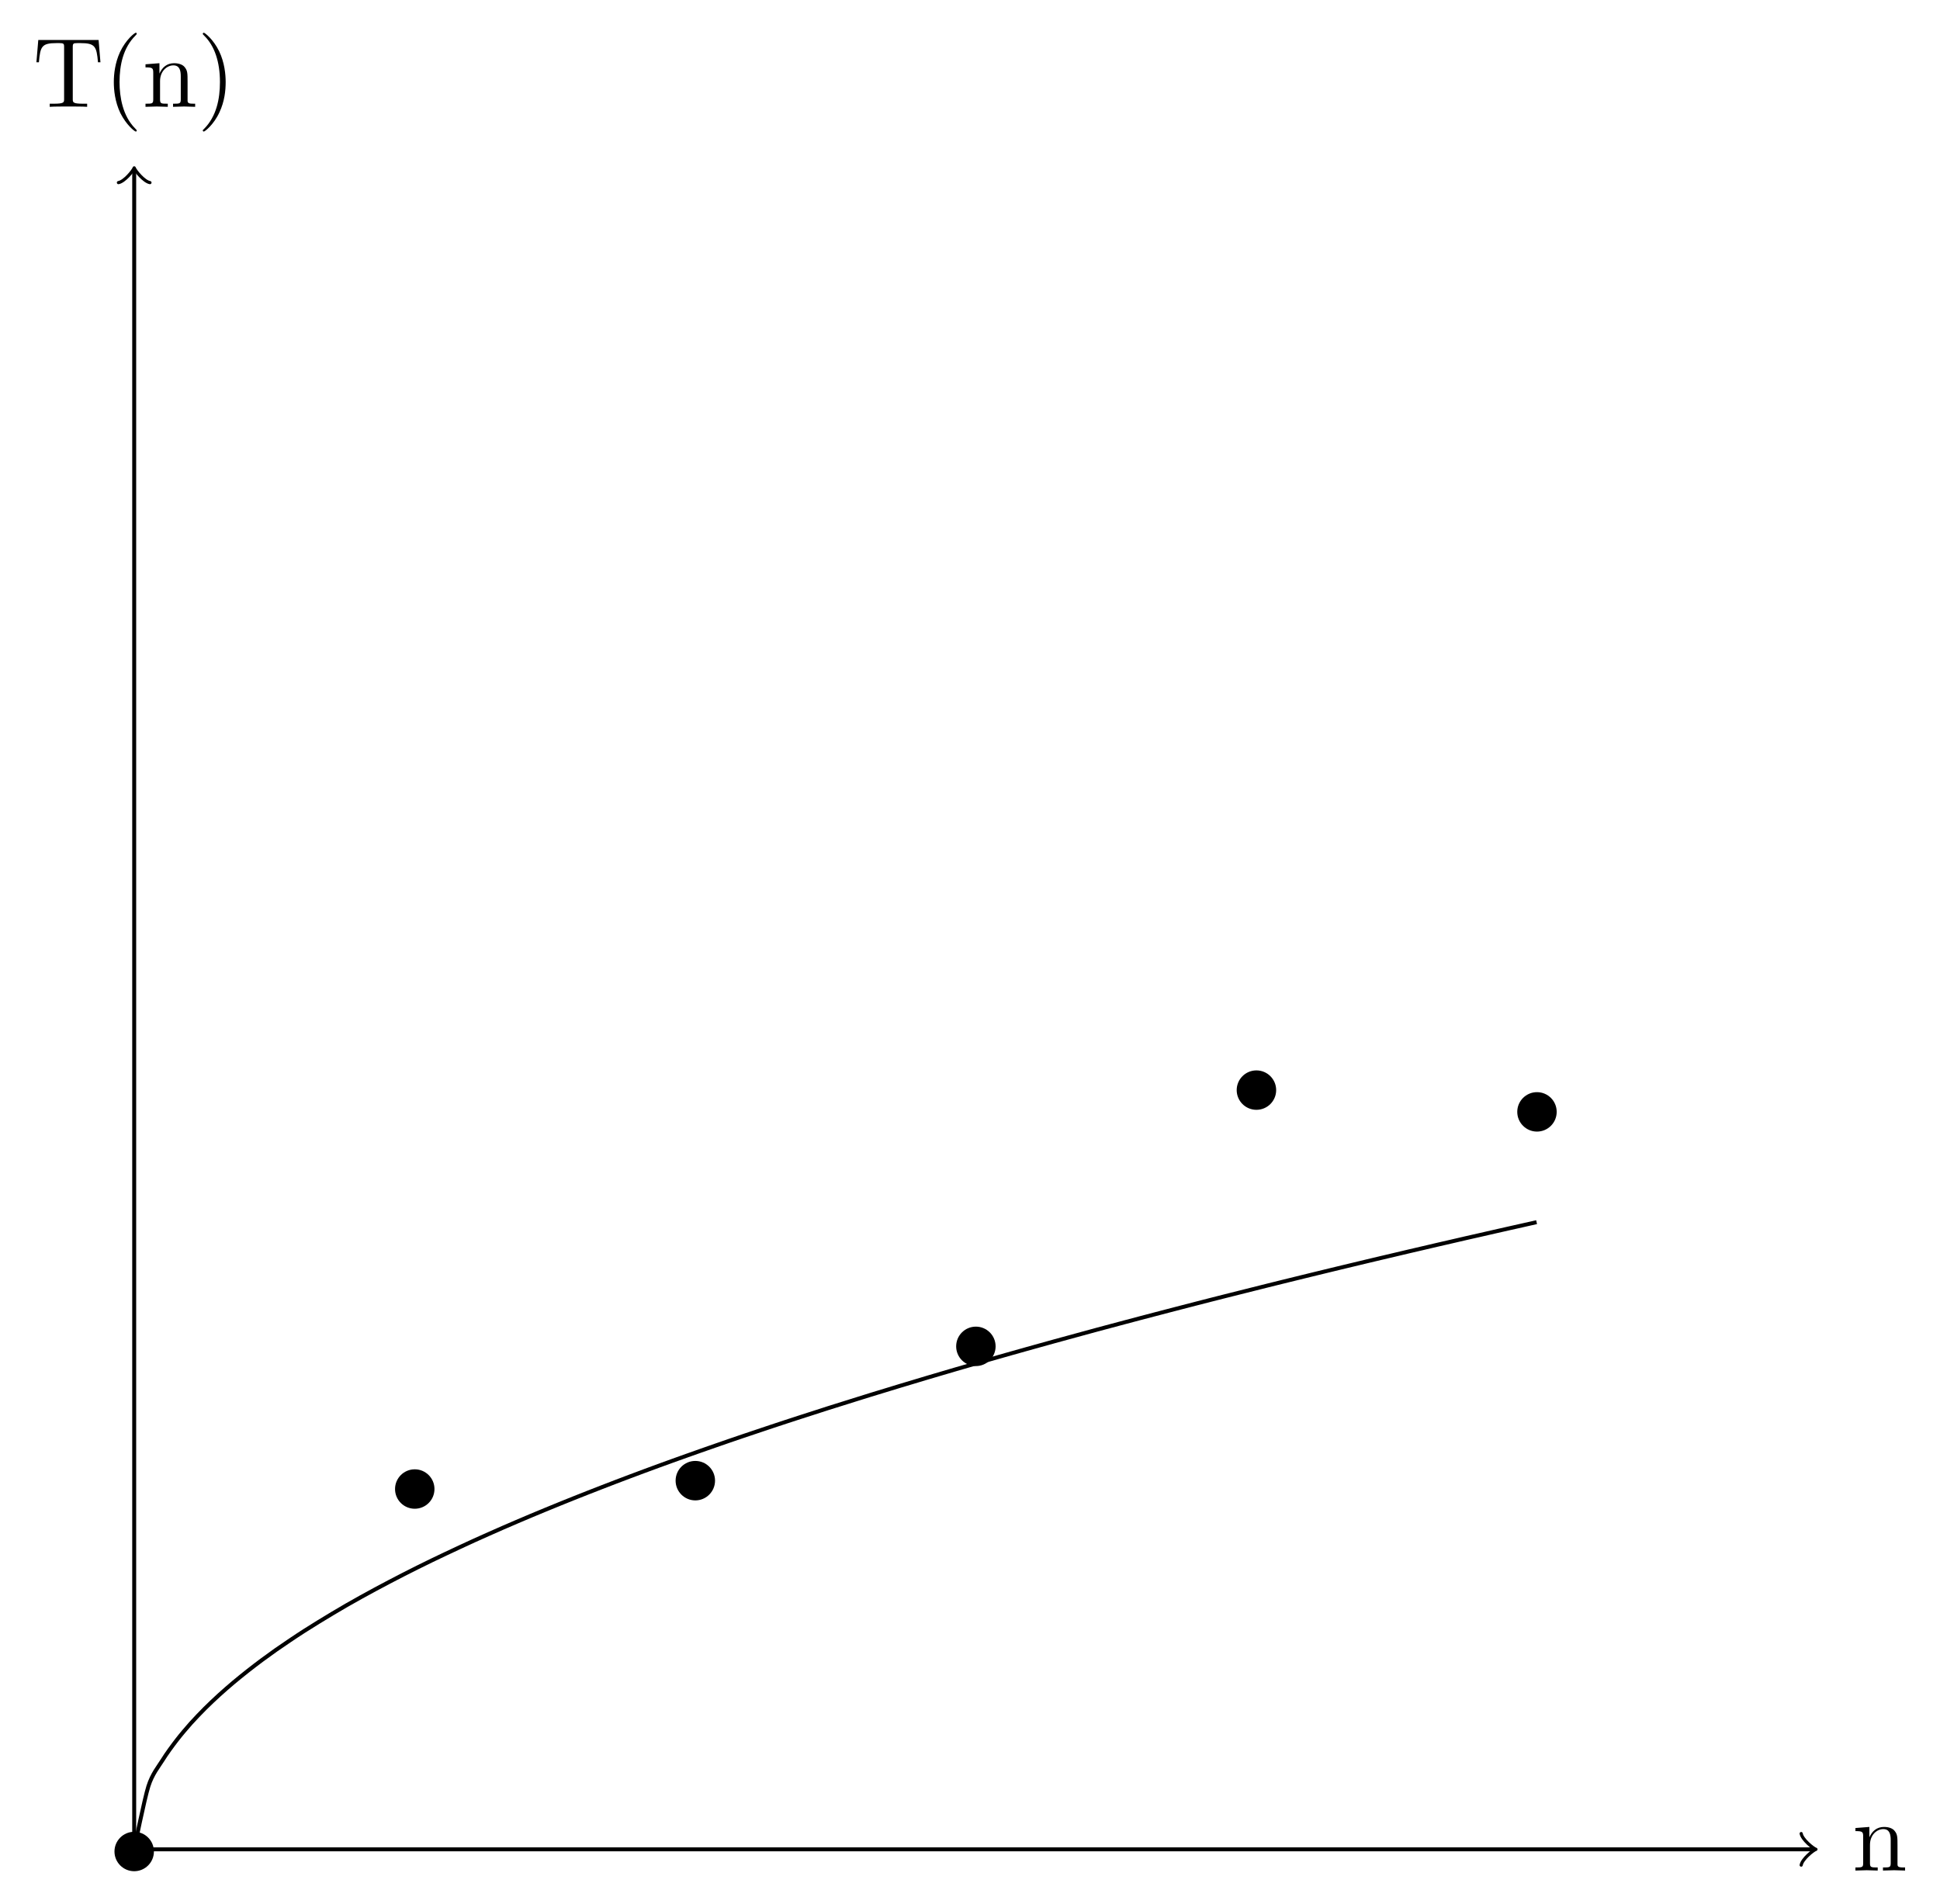
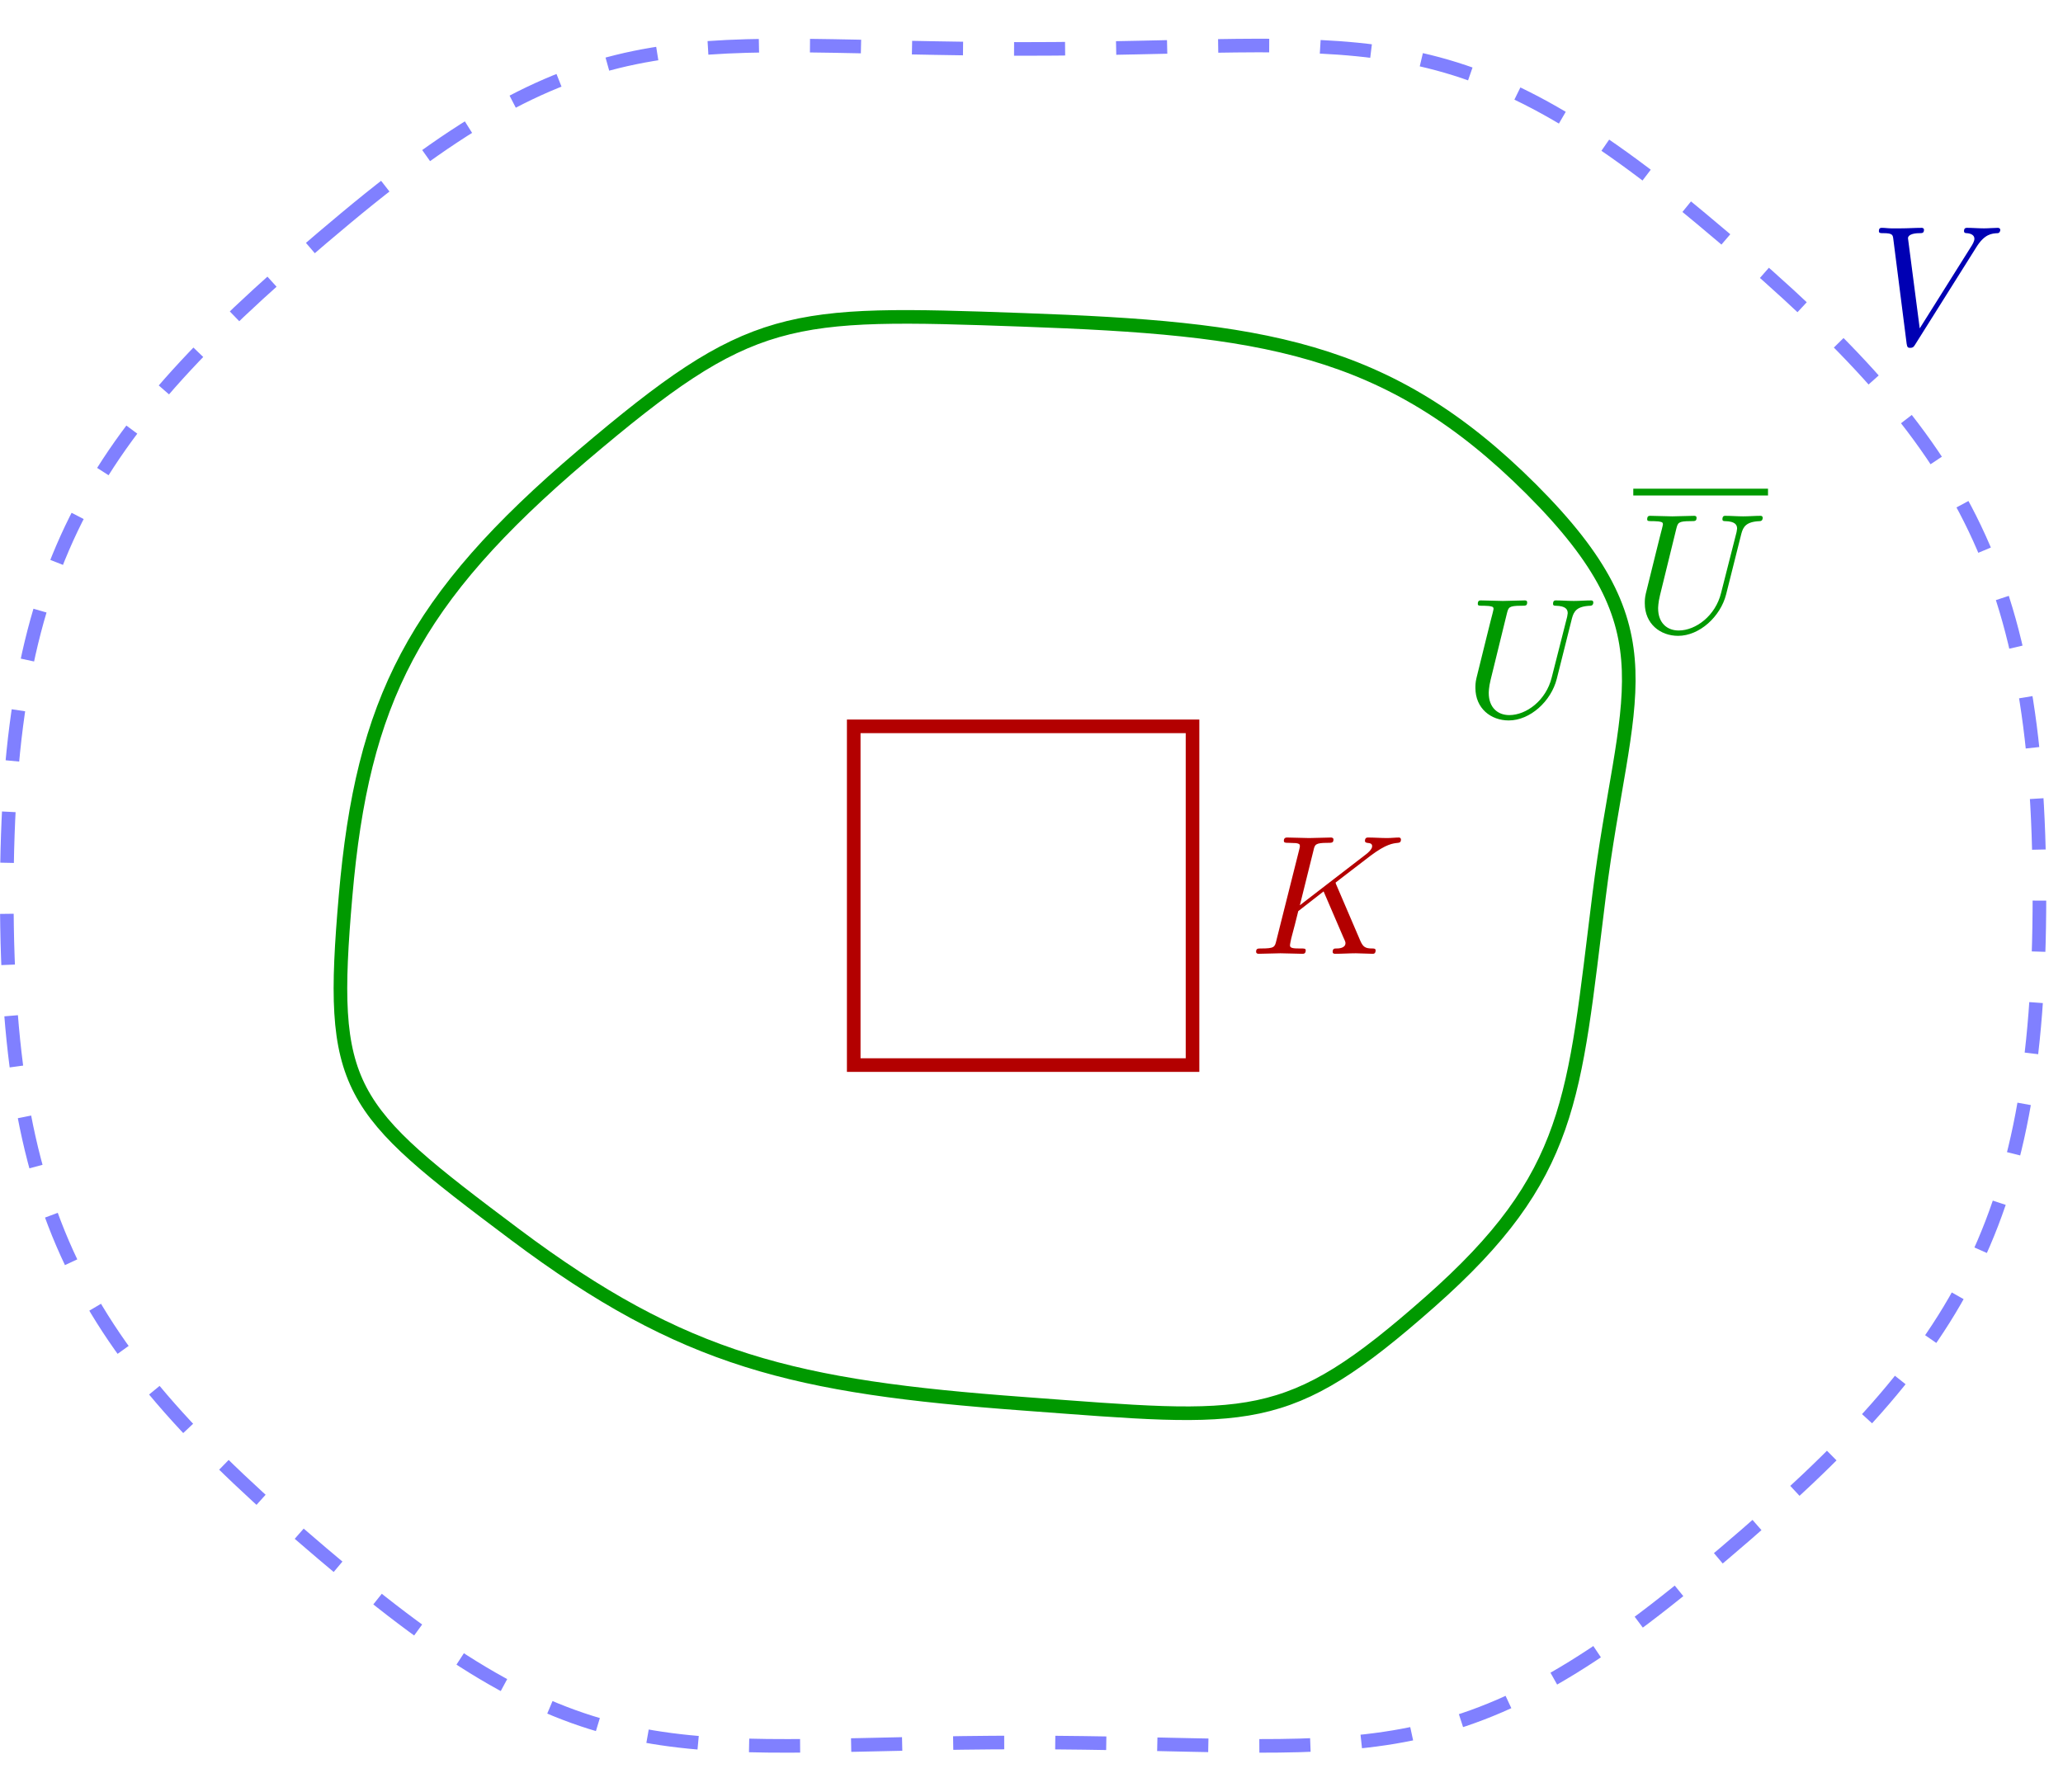
- <svg xmlns="http://www.w3.org/2000/svg" xmlns:xlink="http://www.w3.org/1999/xlink" width="196.014pt" height="192.347pt" viewBox="0 0 196.014 192.347" version="1.1">
+ <svg xmlns="http://www.w3.org/2000/svg" xmlns:xlink="http://www.w3.org/1999/xlink" width="120.833pt" height="104.944pt" viewBox="0 0 120.833 104.944" version="1.1">
  <defs>
    <g>
      <symbol overflow="visible" id="glyph0-0">
        <path style="stroke:none;" d="" />
      </symbol>
      <symbol overflow="visible" id="glyph0-1">
-         <path style="stroke:none;" d="M 1.094 -3.422 L 1.094 -0.75 C 1.094 -0.312 0.984 -0.312 0.312 -0.312 L 0.312 0 C 0.672 -0.016 1.172 -0.031 1.453 -0.031 C 1.703 -0.031 2.219 -0.016 2.562 0 L 2.562 -0.312 C 1.891 -0.312 1.781 -0.312 1.781 -0.75 L 1.781 -2.594 C 1.781 -3.625 2.5 -4.188 3.125 -4.188 C 3.766 -4.188 3.875 -3.656 3.875 -3.078 L 3.875 -0.75 C 3.875 -0.312 3.766 -0.312 3.094 -0.312 L 3.094 0 C 3.438 -0.016 3.953 -0.031 4.219 -0.031 C 4.469 -0.031 5 -0.016 5.328 0 L 5.328 -0.312 C 4.812 -0.312 4.562 -0.312 4.562 -0.609 L 4.562 -2.516 C 4.562 -3.375 4.562 -3.672 4.25 -4.031 C 4.109 -4.203 3.781 -4.406 3.203 -4.406 C 2.469 -4.406 2 -3.984 1.719 -3.359 L 1.719 -4.406 L 0.312 -4.297 L 0.312 -3.984 C 1.016 -3.984 1.094 -3.922 1.094 -3.422 Z M 1.094 -3.422 " />
+         <path style="stroke:none;" d="M 6.266 -5.672 C 6.75 -6.453 7.172 -6.484 7.531 -6.5 C 7.656 -6.516 7.672 -6.672 7.672 -6.688 C 7.672 -6.766 7.609 -6.812 7.531 -6.812 C 7.281 -6.812 6.984 -6.781 6.719 -6.781 C 6.391 -6.781 6.047 -6.812 5.734 -6.812 C 5.672 -6.812 5.547 -6.812 5.547 -6.625 C 5.547 -6.516 5.625 -6.5 5.703 -6.5 C 5.969 -6.484 6.156 -6.375 6.156 -6.172 C 6.156 -6.016 6.016 -5.797 6.016 -5.797 L 2.953 -0.922 L 2.266 -6.203 C 2.266 -6.375 2.5 -6.5 2.953 -6.5 C 3.094 -6.5 3.203 -6.5 3.203 -6.703 C 3.203 -6.781 3.125 -6.812 3.078 -6.812 C 2.672 -6.812 2.25 -6.781 1.828 -6.781 C 1.656 -6.781 1.469 -6.781 1.281 -6.781 C 1.109 -6.781 0.922 -6.812 0.75 -6.812 C 0.672 -6.812 0.562 -6.812 0.562 -6.625 C 0.562 -6.5 0.641 -6.5 0.812 -6.5 C 1.359 -6.5 1.375 -6.406 1.406 -6.156 L 2.188 -0.016 C 2.219 0.188 2.266 0.219 2.391 0.219 C 2.547 0.219 2.594 0.172 2.672 0.047 Z M 6.266 -5.672 " />
      </symbol>
      <symbol overflow="visible" id="glyph0-2">
-         <path style="stroke:none;" d="M 6.641 -6.75 L 0.547 -6.75 L 0.359 -4.5 L 0.609 -4.5 C 0.75 -6.109 0.891 -6.438 2.406 -6.438 C 2.578 -6.438 2.844 -6.438 2.938 -6.422 C 3.156 -6.375 3.156 -6.266 3.156 -6.047 L 3.156 -0.781 C 3.156 -0.453 3.156 -0.312 2.109 -0.312 L 1.703 -0.312 L 1.703 0 C 2.109 -0.031 3.125 -0.031 3.594 -0.031 C 4.047 -0.031 5.078 -0.031 5.484 0 L 5.484 -0.312 L 5.078 -0.312 C 4.031 -0.312 4.031 -0.453 4.031 -0.781 L 4.031 -6.047 C 4.031 -6.234 4.031 -6.375 4.219 -6.422 C 4.328 -6.438 4.594 -6.438 4.781 -6.438 C 6.297 -6.438 6.438 -6.109 6.578 -4.5 L 6.828 -4.5 Z M 6.641 -6.75 " />
+         <path style="stroke:none;" d="M 6.328 -5.766 C 6.438 -6.172 6.609 -6.469 7.406 -6.5 C 7.453 -6.5 7.578 -6.516 7.578 -6.703 C 7.578 -6.703 7.578 -6.812 7.453 -6.812 C 7.125 -6.812 6.766 -6.781 6.438 -6.781 C 6.094 -6.781 5.719 -6.812 5.391 -6.812 C 5.328 -6.812 5.219 -6.812 5.219 -6.609 C 5.219 -6.5 5.312 -6.5 5.391 -6.5 C 5.969 -6.484 6.078 -6.281 6.078 -6.062 C 6.078 -6.031 6.047 -5.875 6.047 -5.859 L 5.141 -2.297 C 4.812 -0.953 3.656 -0.094 2.656 -0.094 C 1.984 -0.094 1.453 -0.531 1.453 -1.391 C 1.453 -1.406 1.453 -1.719 1.562 -2.156 L 2.516 -6.047 C 2.609 -6.406 2.625 -6.5 3.359 -6.5 C 3.625 -6.5 3.703 -6.5 3.703 -6.703 C 3.703 -6.812 3.594 -6.812 3.562 -6.812 C 3.281 -6.812 2.562 -6.781 2.281 -6.781 C 2 -6.781 1.281 -6.812 1 -6.812 C 0.922 -6.812 0.812 -6.812 0.812 -6.609 C 0.812 -6.5 0.891 -6.5 1.094 -6.5 C 1.109 -6.5 1.297 -6.5 1.469 -6.484 C 1.641 -6.453 1.734 -6.453 1.734 -6.312 C 1.734 -6.266 1.625 -5.844 1.562 -5.609 L 1.344 -4.734 C 1.25 -4.344 0.781 -2.469 0.734 -2.266 C 0.672 -2 0.672 -1.844 0.672 -1.688 C 0.672 -0.484 1.578 0.219 2.625 0.219 C 3.875 0.219 5.109 -0.906 5.438 -2.219 Z M 6.328 -5.766 " />
      </symbol>
      <symbol overflow="visible" id="glyph0-3">
-         <path style="stroke:none;" d="M 3.297 2.391 C 3.297 2.359 3.297 2.344 3.125 2.172 C 1.891 0.922 1.562 -0.969 1.562 -2.5 C 1.562 -4.234 1.938 -5.969 3.172 -7.203 C 3.297 -7.328 3.297 -7.344 3.297 -7.375 C 3.297 -7.453 3.266 -7.484 3.203 -7.484 C 3.094 -7.484 2.203 -6.797 1.609 -5.531 C 1.109 -4.438 0.984 -3.328 0.984 -2.5 C 0.984 -1.719 1.094 -0.516 1.641 0.625 C 2.25 1.844 3.094 2.5 3.203 2.5 C 3.266 2.5 3.297 2.469 3.297 2.391 Z M 3.297 2.391 " />
-       </symbol>
-       <symbol overflow="visible" id="glyph0-4">
-         <path style="stroke:none;" d="M 2.875 -2.5 C 2.875 -3.266 2.766 -4.469 2.219 -5.609 C 1.625 -6.828 0.766 -7.484 0.672 -7.484 C 0.609 -7.484 0.562 -7.438 0.562 -7.375 C 0.562 -7.344 0.562 -7.328 0.75 -7.141 C 1.734 -6.156 2.297 -4.578 2.297 -2.5 C 2.297 -0.781 1.938 0.969 0.703 2.219 C 0.562 2.344 0.562 2.359 0.562 2.391 C 0.562 2.453 0.609 2.5 0.672 2.5 C 0.766 2.5 1.672 1.812 2.25 0.547 C 2.766 -0.547 2.875 -1.656 2.875 -2.5 Z M 2.875 -2.5 " />
+         <path style="stroke:none;" d="M 5.078 -4.031 C 5.062 -4.062 5.031 -4.141 5.031 -4.172 C 5.031 -4.172 5.203 -4.312 5.312 -4.391 L 7.062 -5.734 C 8 -6.438 8.391 -6.469 8.688 -6.5 C 8.766 -6.516 8.859 -6.516 8.859 -6.703 C 8.859 -6.734 8.828 -6.812 8.75 -6.812 C 8.531 -6.812 8.281 -6.781 8.047 -6.781 C 7.688 -6.781 7.297 -6.812 6.938 -6.812 C 6.875 -6.812 6.75 -6.812 6.75 -6.609 C 6.75 -6.547 6.797 -6.516 6.875 -6.5 C 7.094 -6.484 7.172 -6.438 7.172 -6.297 C 7.172 -6.109 6.875 -5.875 6.812 -5.828 L 2.938 -2.844 L 3.734 -6.047 C 3.812 -6.406 3.844 -6.5 4.562 -6.5 C 4.812 -6.5 4.906 -6.5 4.906 -6.703 C 4.906 -6.781 4.828 -6.812 4.766 -6.812 C 4.484 -6.812 3.766 -6.781 3.484 -6.781 C 3.203 -6.781 2.5 -6.812 2.203 -6.812 C 2.141 -6.812 2 -6.812 2 -6.625 C 2 -6.5 2.094 -6.5 2.297 -6.5 C 2.422 -6.5 2.609 -6.484 2.719 -6.484 C 2.875 -6.453 2.938 -6.438 2.938 -6.312 C 2.938 -6.281 2.938 -6.25 2.906 -6.125 L 1.562 -0.781 C 1.469 -0.391 1.453 -0.312 0.656 -0.312 C 0.484 -0.312 0.375 -0.312 0.375 -0.125 C 0.375 0 0.5 0 0.531 0 C 0.812 0 1.516 -0.031 1.797 -0.031 C 2 -0.031 2.219 -0.016 2.438 -0.016 C 2.656 -0.016 2.875 0 3.078 0 C 3.156 0 3.281 0 3.281 -0.203 C 3.281 -0.312 3.188 -0.312 3 -0.312 C 2.625 -0.312 2.359 -0.312 2.359 -0.484 C 2.359 -0.562 2.406 -0.781 2.438 -0.922 C 2.578 -1.453 2.719 -1.969 2.844 -2.5 L 4.328 -3.656 L 5.484 -0.969 C 5.609 -0.703 5.609 -0.672 5.609 -0.625 C 5.609 -0.312 5.172 -0.312 5.078 -0.312 C 4.969 -0.312 4.859 -0.312 4.859 -0.109 C 4.859 0 4.984 0 5 0 C 5.406 0 5.828 -0.031 6.219 -0.031 C 6.438 -0.031 6.984 0 7.203 0 C 7.25 0 7.375 0 7.375 -0.203 C 7.375 -0.312 7.266 -0.312 7.172 -0.312 C 6.766 -0.312 6.641 -0.406 6.484 -0.75 Z M 5.078 -4.031 " />
      </symbol>
    </g>
    <clipPath id="clip1">
-       <path d="M 7 117 L 161 117 L 161 192.348 L 7 192.348 Z M 7 117 " />
+       <path d="M 0 0 L 120.832 0 L 120.832 104.945 L 0 104.945 Z M 0 0 " />
    </clipPath>
  </defs>
  <g id="surface1">
-     <path style="fill:none;stroke-width:0.399;stroke-linecap:butt;stroke-linejoin:miter;stroke:rgb(0%,0%,0%);stroke-opacity:1;stroke-miterlimit:10;" d="M -0.001 -0.001 L 169.624 -0.001 " transform="matrix(1,0,0,-1,13.56,186.882)" />
-     <path style="fill:none;stroke-width:0.319;stroke-linecap:round;stroke-linejoin:round;stroke:rgb(0%,0%,0%);stroke-opacity:1;stroke-miterlimit:10;" d="M -1.194 1.593 C -1.097 0.995 0.001 0.101 0.298 -0.001 C 0.001 -0.098 -1.097 -0.997 -1.194 -1.595 " transform="matrix(1,0,0,-1,183.1826,186.882)" />
-     <g style="fill:rgb(0%,0%,0%);fill-opacity:1;">
-       <use xlink:href="#glyph0-1" x="187.158" y="189.026" />
+     <g clip-path="url(#clip1)" clip-rule="nonzero">
+       <path style="fill:none;stroke-width:0.797;stroke-linecap:butt;stroke-linejoin:miter;stroke:rgb(50%,50%,100%);stroke-opacity:1;stroke-dasharray:2.989,2.989;stroke-miterlimit:10;" d="M -39.684 39.687 C -24.821 52.074 -19.821 49.605 -0 49.605 C 19.824 49.605 24.82 52.074 39.687 39.687 C 54.551 27.296 59.527 19.824 59.527 -0.001 C 59.527 -19.821 54.551 -27.298 39.687 -39.684 C 24.82 -52.075 19.824 -49.606 -0 -49.606 C -19.821 -49.606 -24.821 -52.075 -39.684 -39.684 C -54.551 -27.298 -59.528 -19.821 -59.528 -0.001 C -59.528 19.824 -54.551 27.296 -39.684 39.687 Z M -39.684 39.687 " transform="matrix(1,0,0,-1,59.926,52.472)" />
    </g>
-     <path style="fill:none;stroke-width:0.399;stroke-linecap:butt;stroke-linejoin:miter;stroke:rgb(0%,0%,0%);stroke-opacity:1;stroke-miterlimit:10;" d="M -0.001 -0.001 L -0.001 169.624 " transform="matrix(1,0,0,-1,13.56,186.882)" />
-     <path style="fill:none;stroke-width:0.319;stroke-linecap:round;stroke-linejoin:round;stroke:rgb(0%,0%,0%);stroke-opacity:1;stroke-miterlimit:10;" d="M -1.194 1.595 C -1.096 0.998 0.002 0.099 0.298 0.001 C 0.002 -0.1 -1.096 -0.995 -1.194 -1.592 " transform="matrix(0,-1,-1,0,13.56,17.25943)" />
-     <g style="fill:rgb(0%,0%,0%);fill-opacity:1;">
-       <use xlink:href="#glyph0-2" x="3.321" y="10.793" />
-       <use xlink:href="#glyph0-3" x="10.516" y="10.793" />
-       <use xlink:href="#glyph0-1" x="14.39" y="10.793" />
-       <use xlink:href="#glyph0-4" x="19.926" y="10.793" />
+     <g style="fill:rgb(0%,0%,70%);fill-opacity:1;">
+       <use xlink:href="#glyph0-1" x="109.488" y="20.159" />
    </g>
-     <g clip-path="url(#clip1)" clip-rule="nonzero">
-       <path style="fill:none;stroke-width:0.399;stroke-linecap:butt;stroke-linejoin:miter;stroke:rgb(0%,0%,0%);stroke-opacity:1;stroke-miterlimit:10;" d="M -0.001 -0.001 C -0.001 -0.001 1.034 5.12 1.432 6.37 C 1.827 7.62 2.463 8.362 2.862 9.007 C 3.26 9.655 3.897 10.515 4.295 11.03 C 4.69 11.55 5.327 12.292 5.725 12.741 C 6.124 13.187 6.76 13.847 7.155 14.241 C 7.553 14.64 8.19 15.241 8.588 15.601 C 8.983 15.964 9.624 16.519 10.018 16.851 C 10.417 17.187 11.053 17.702 11.452 18.015 C 11.846 18.327 12.483 18.812 12.881 19.109 C 13.28 19.405 13.917 19.862 14.311 20.144 C 14.71 20.421 15.346 20.859 15.745 21.124 C 16.139 21.394 16.78 21.812 17.174 22.066 C 17.573 22.32 18.21 22.722 18.608 22.964 C 19.003 23.21 19.639 23.597 20.038 23.831 C 20.436 24.07 21.073 24.441 21.467 24.671 C 21.866 24.898 22.503 25.257 22.901 25.48 C 23.299 25.698 23.936 26.046 24.331 26.261 C 24.729 26.476 25.366 26.816 25.764 27.023 C 26.159 27.234 26.795 27.562 27.194 27.765 C 27.592 27.968 28.229 28.288 28.624 28.487 C 29.022 28.683 29.659 28.995 30.057 29.191 C 30.456 29.382 31.092 29.687 31.487 29.874 C 31.885 30.066 32.522 30.362 32.92 30.546 C 33.315 30.734 33.952 31.023 34.35 31.206 C 34.749 31.386 35.385 31.671 35.78 31.847 C 36.178 32.023 36.815 32.304 37.213 32.48 C 37.612 32.652 38.249 32.929 38.643 33.097 C 39.042 33.269 39.678 33.538 40.077 33.706 C 40.471 33.87 41.108 34.136 41.506 34.3 C 41.905 34.464 42.542 34.726 42.936 34.886 C 43.335 35.05 43.971 35.304 44.37 35.464 C 44.768 35.624 45.405 35.874 45.799 36.03 C 46.198 36.187 46.835 36.437 47.233 36.589 C 47.627 36.745 48.264 36.987 48.663 37.14 C 49.061 37.292 49.698 37.534 50.096 37.683 C 50.491 37.831 51.127 38.069 51.526 38.218 C 51.924 38.366 52.561 38.601 52.956 38.745 C 53.354 38.89 53.991 39.12 54.389 39.265 C 54.784 39.409 55.42 39.636 55.819 39.777 C 56.217 39.921 56.854 40.144 57.252 40.284 C 57.647 40.425 58.284 40.648 58.682 40.784 C 59.081 40.925 59.717 41.144 60.112 41.28 C 60.51 41.417 61.147 41.632 61.545 41.769 C 61.94 41.902 62.577 42.116 62.975 42.249 C 63.374 42.386 64.01 42.597 64.409 42.73 C 64.803 42.859 65.44 43.069 65.838 43.202 C 66.237 43.331 66.874 43.538 67.268 43.667 C 67.667 43.796 68.303 44.003 68.702 44.128 C 69.096 44.257 69.737 44.46 70.131 44.589 C 70.53 44.714 71.167 44.913 71.565 45.038 C 71.96 45.163 72.596 45.362 72.995 45.487 C 73.393 45.612 74.03 45.808 74.424 45.933 C 74.823 46.054 75.46 46.249 75.858 46.37 C 76.252 46.491 76.893 46.687 77.288 46.808 C 77.686 46.925 78.323 47.12 78.721 47.237 C 79.116 47.359 79.752 47.546 80.151 47.667 C 80.549 47.784 81.186 47.972 81.581 48.089 C 81.979 48.206 82.616 48.394 83.014 48.511 C 83.409 48.624 84.049 48.812 84.444 48.925 C 84.842 49.042 85.479 49.226 85.877 49.339 C 86.272 49.452 86.909 49.636 87.307 49.749 C 87.706 49.862 88.342 50.042 88.737 50.155 C 89.135 50.269 89.772 50.444 90.17 50.558 C 90.569 50.667 91.206 50.847 91.6 50.956 C 91.999 51.066 92.635 51.245 93.034 51.355 C 93.428 51.464 94.065 51.64 94.463 51.745 C 94.862 51.855 95.499 52.03 95.893 52.136 C 96.292 52.245 96.928 52.417 97.327 52.527 C 97.725 52.632 98.362 52.804 98.756 52.909 C 99.155 53.015 99.792 53.187 100.19 53.292 C 100.585 53.398 101.221 53.566 101.62 53.671 C 102.018 53.777 102.655 53.944 103.049 54.046 C 103.448 54.152 104.085 54.319 104.483 54.421 C 104.881 54.527 105.518 54.691 105.913 54.792 C 106.311 54.898 106.948 55.062 107.346 55.163 C 107.741 55.265 108.377 55.429 108.776 55.53 C 109.174 55.632 109.811 55.792 110.21 55.894 C 110.604 55.995 111.241 56.155 111.639 56.253 C 112.038 56.355 112.674 56.515 113.069 56.612 C 113.467 56.714 114.104 56.874 114.502 56.972 C 114.897 57.069 115.534 57.23 115.932 57.327 C 116.331 57.425 116.967 57.581 117.366 57.679 C 117.76 57.777 118.397 57.933 118.795 58.03 C 119.194 58.128 119.831 58.28 120.225 58.378 C 120.624 58.476 121.26 58.628 121.659 58.726 C 122.053 58.819 122.69 58.976 123.088 59.069 C 123.487 59.163 124.124 59.316 124.522 59.413 C 124.917 59.507 125.553 59.659 125.952 59.753 C 126.35 59.847 126.987 59.995 127.381 60.089 C 127.78 60.183 128.417 60.335 128.815 60.429 C 129.21 60.519 129.85 60.671 130.245 60.761 C 130.643 60.855 131.28 61.003 131.678 61.097 C 132.073 61.187 132.71 61.335 133.108 61.425 C 133.506 61.519 134.143 61.663 134.538 61.757 C 134.936 61.847 135.573 61.991 135.971 62.081 C 136.366 62.175 137.006 62.319 137.401 62.409 C 137.799 62.499 138.436 62.644 138.835 62.734 C 139.229 62.823 139.866 62.968 140.264 63.054 C 140.663 63.144 141.694 63.378 141.694 63.378 " transform="matrix(1,0,0,-1,13.56,186.882)" />
+     <path style="fill:none;stroke-width:0.797;stroke-linecap:butt;stroke-linejoin:miter;stroke:rgb(0%,59.999%,0%);stroke-opacity:1;stroke-miterlimit:10;" d="M -25.797 25.796 C -15.883 34.218 -13.875 34.23 -0 33.734 C 13.875 33.238 21.34 32.234 29.765 23.812 C 38.187 15.386 35.219 11.894 33.734 -0.001 C 32.246 -11.891 32.234 -16.38 23.812 -23.809 C 15.386 -31.243 13.379 -30.755 -0 -29.762 C -13.379 -28.774 -19.852 -27.274 -29.766 -19.844 C -39.676 -12.411 -40.676 -11.399 -39.684 -0.001 C -38.696 11.398 -35.707 17.37 -25.797 25.796 Z M -25.797 25.796 " transform="matrix(1,0,0,-1,59.926,52.472)" />
+     <path style="fill:none;stroke-width:0.398;stroke-linecap:butt;stroke-linejoin:miter;stroke:rgb(0%,59.999%,0%);stroke-opacity:1;stroke-miterlimit:10;" d="M -0.002 -0.001 L 7.889 -0.001 " transform="matrix(1,0,0,-1,95.666,28.827)" />
+     <g style="fill:rgb(0%,59.999%,0%);fill-opacity:1;">
+       <use xlink:href="#glyph0-2" x="95.666" y="37.03" />
    </g>
-     <path style=" stroke:none;fill-rule:nonzero;fill:rgb(0%,0%,0%);fill-opacity:1;" d="M 15.551 187.102 C 15.551 186.004 14.66 185.109 13.559 185.109 C 12.461 185.109 11.566 186.004 11.566 187.102 C 11.566 188.203 12.461 189.094 13.559 189.094 C 14.66 189.094 15.551 188.203 15.551 187.102 Z M 15.551 187.102 " />
-     <path style=" stroke:none;fill-rule:nonzero;fill:rgb(0%,0%,0%);fill-opacity:1;" d="M 43.898 150.473 C 43.898 149.375 43.008 148.48 41.906 148.48 C 40.805 148.48 39.914 149.375 39.914 150.473 C 39.914 151.574 40.805 152.465 41.906 152.465 C 43.008 152.465 43.898 151.574 43.898 150.473 Z M 43.898 150.473 " />
-     <path style=" stroke:none;fill-rule:nonzero;fill:rgb(0%,0%,0%);fill-opacity:1;" d="M 72.246 149.625 C 72.246 148.527 71.355 147.633 70.254 147.633 C 69.152 147.633 68.262 148.527 68.262 149.625 C 68.262 150.727 69.152 151.621 70.254 151.621 C 71.355 151.621 72.246 150.727 72.246 149.625 Z M 72.246 149.625 " />
-     <path style=" stroke:none;fill-rule:nonzero;fill:rgb(0%,0%,0%);fill-opacity:1;" d="M 100.594 136.055 C 100.594 134.953 99.699 134.062 98.602 134.062 C 97.5 134.062 96.609 134.953 96.609 136.055 C 96.609 137.156 97.5 138.047 98.602 138.047 C 99.699 138.047 100.594 137.156 100.594 136.055 Z M 100.594 136.055 " />
-     <path style=" stroke:none;fill-rule:nonzero;fill:rgb(0%,0%,0%);fill-opacity:1;" d="M 128.941 110.16 C 128.941 109.059 128.047 108.168 126.945 108.168 C 125.848 108.168 124.953 109.059 124.953 110.16 C 124.953 111.262 125.848 112.152 126.945 112.152 C 128.047 112.152 128.941 111.262 128.941 110.16 Z M 128.941 110.16 " />
-     <path style=" stroke:none;fill-rule:nonzero;fill:rgb(0%,0%,0%);fill-opacity:1;" d="M 157.285 112.359 C 157.285 111.258 156.395 110.367 155.293 110.367 C 154.195 110.367 153.301 111.258 153.301 112.359 C 153.301 113.457 154.195 114.352 155.293 114.352 C 156.395 114.352 157.285 113.457 157.285 112.359 Z M 157.285 112.359 " />
+     <g style="fill:rgb(0%,59.999%,0%);fill-opacity:1;">
+       <use xlink:href="#glyph0-2" x="85.745" y="41.986" />
+     </g>
+     <path style="fill:none;stroke-width:0.797;stroke-linecap:butt;stroke-linejoin:miter;stroke:rgb(70%,0%,0%);stroke-opacity:1;stroke-miterlimit:10;" d="M -9.922 -9.923 L -9.922 9.921 L 9.922 9.921 L 9.922 -9.923 Z M -9.922 -9.923 " transform="matrix(1,0,0,-1,59.926,52.472)" />
+     <g style="fill:rgb(70%,0%,0%);fill-opacity:1;">
+       <use xlink:href="#glyph0-3" x="73.197" y="55.876" />
+     </g>
  </g>
</svg>
